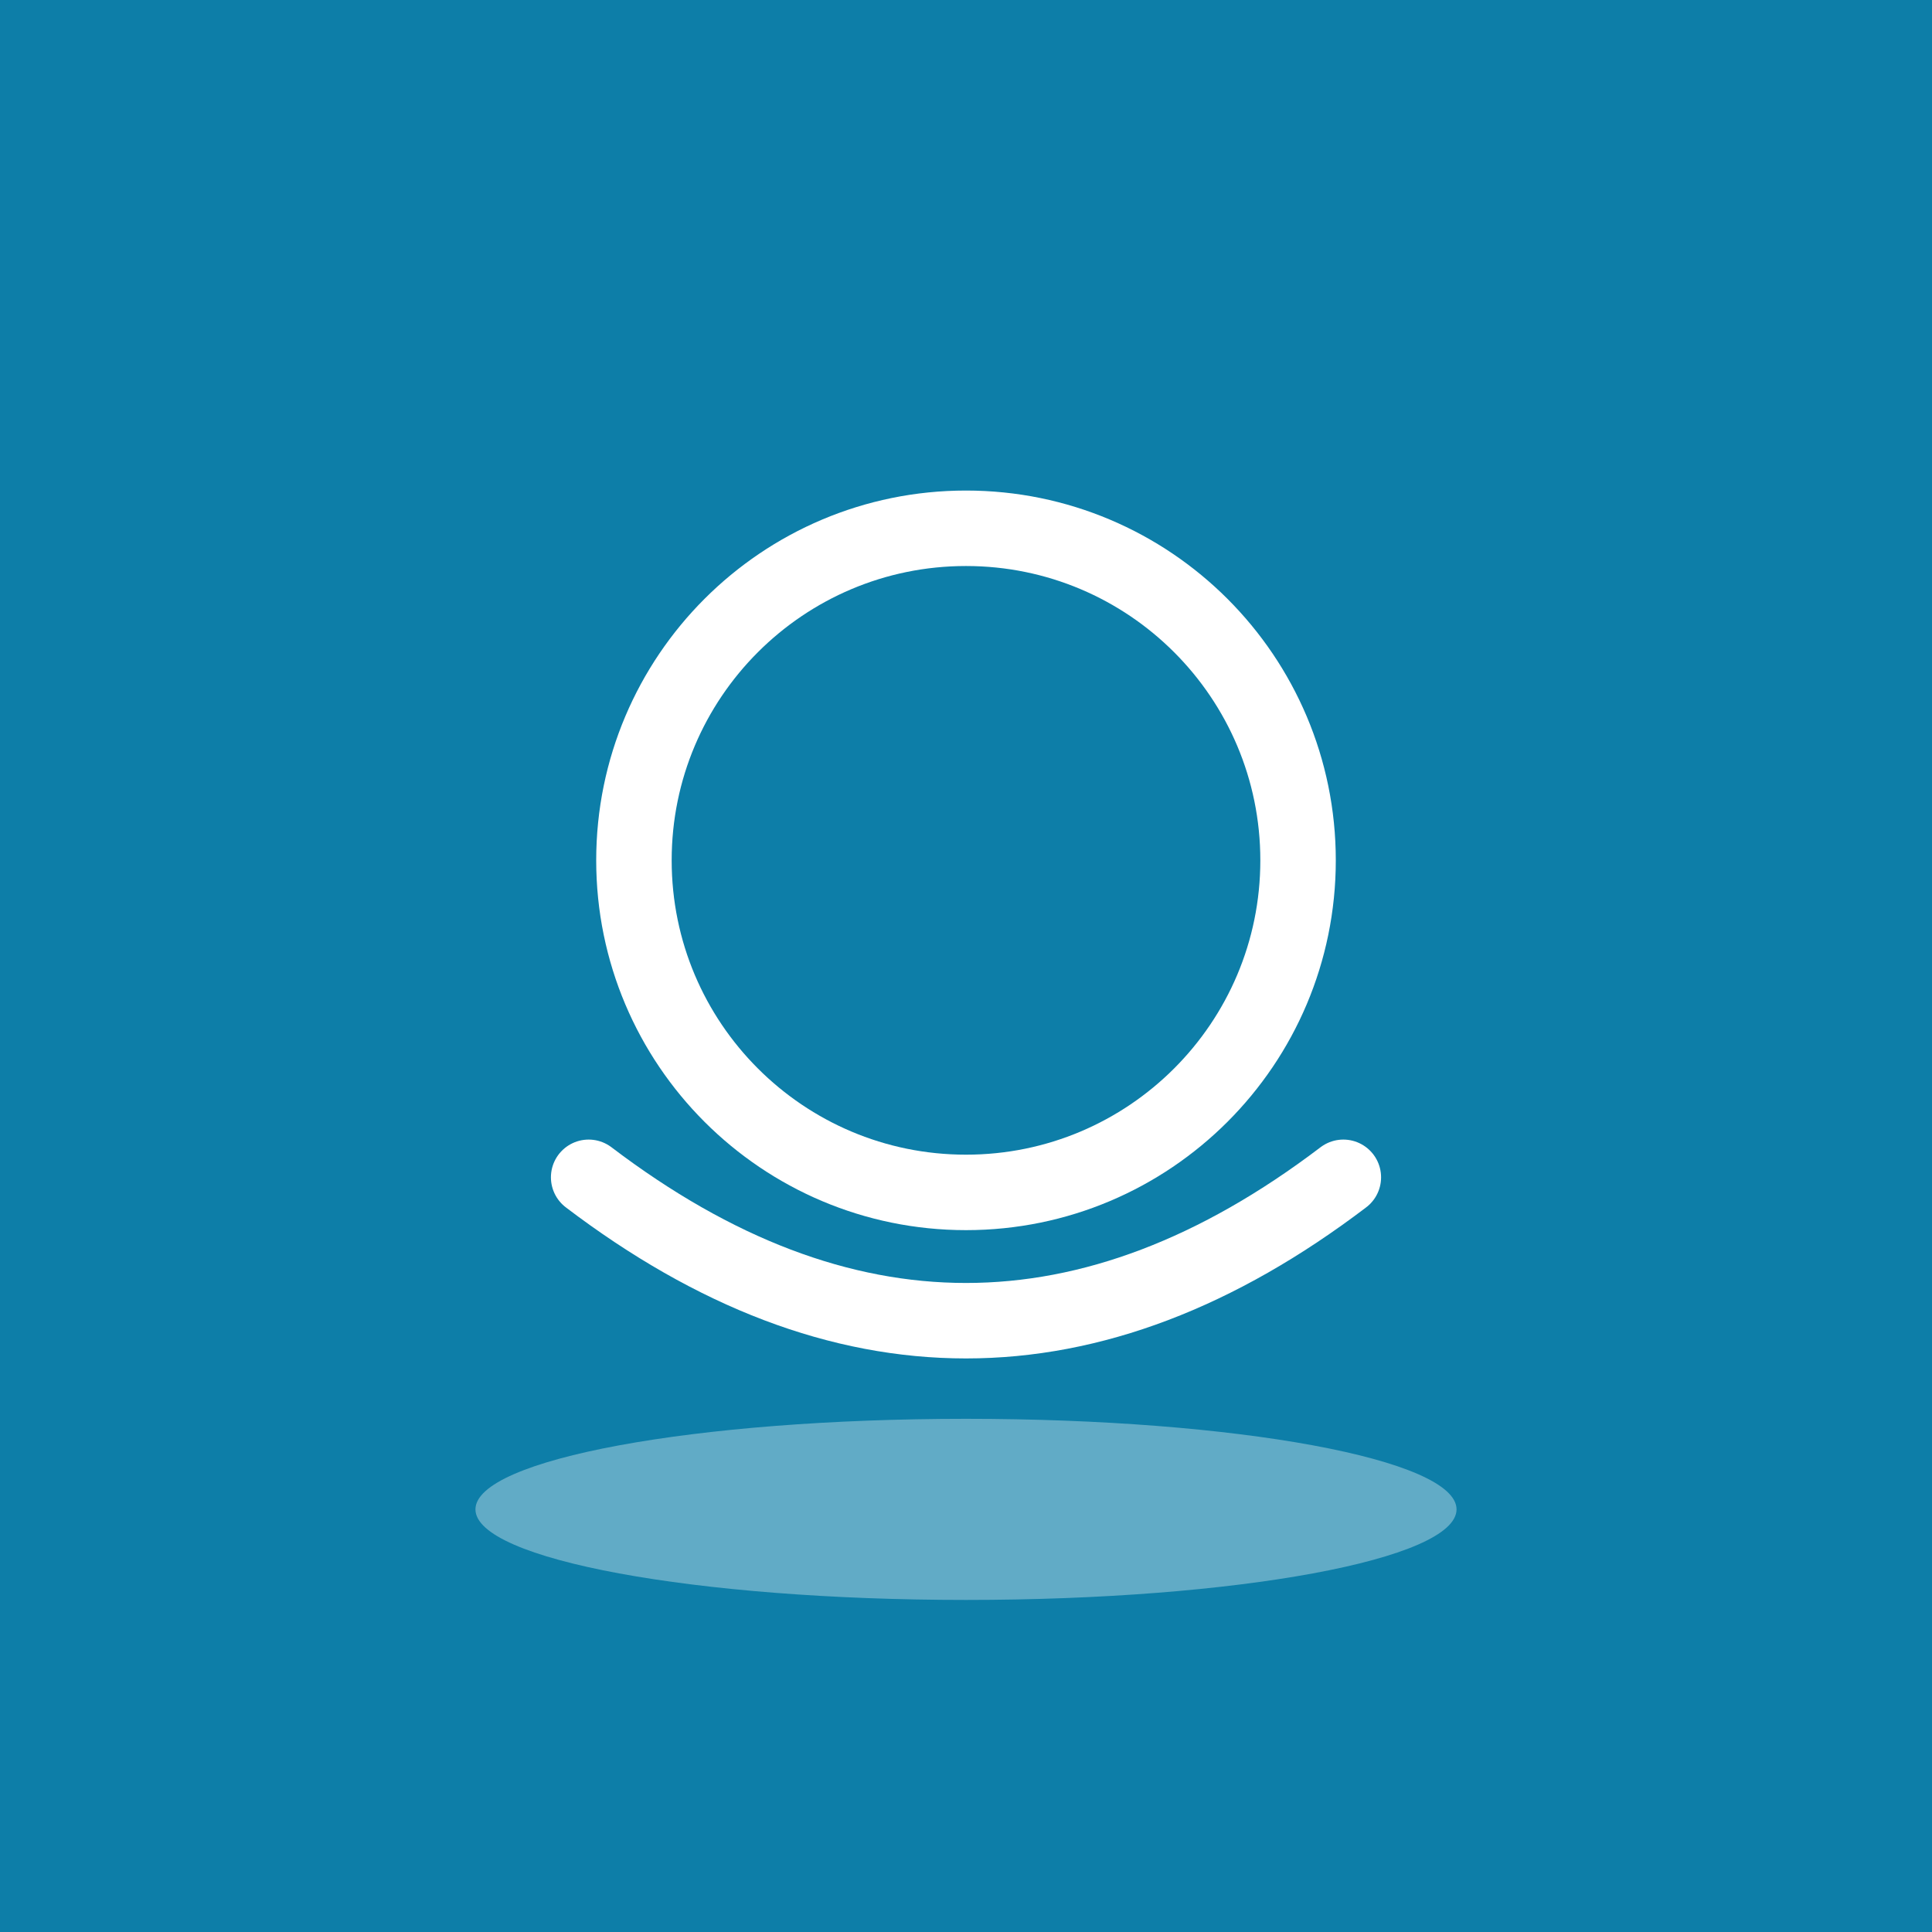
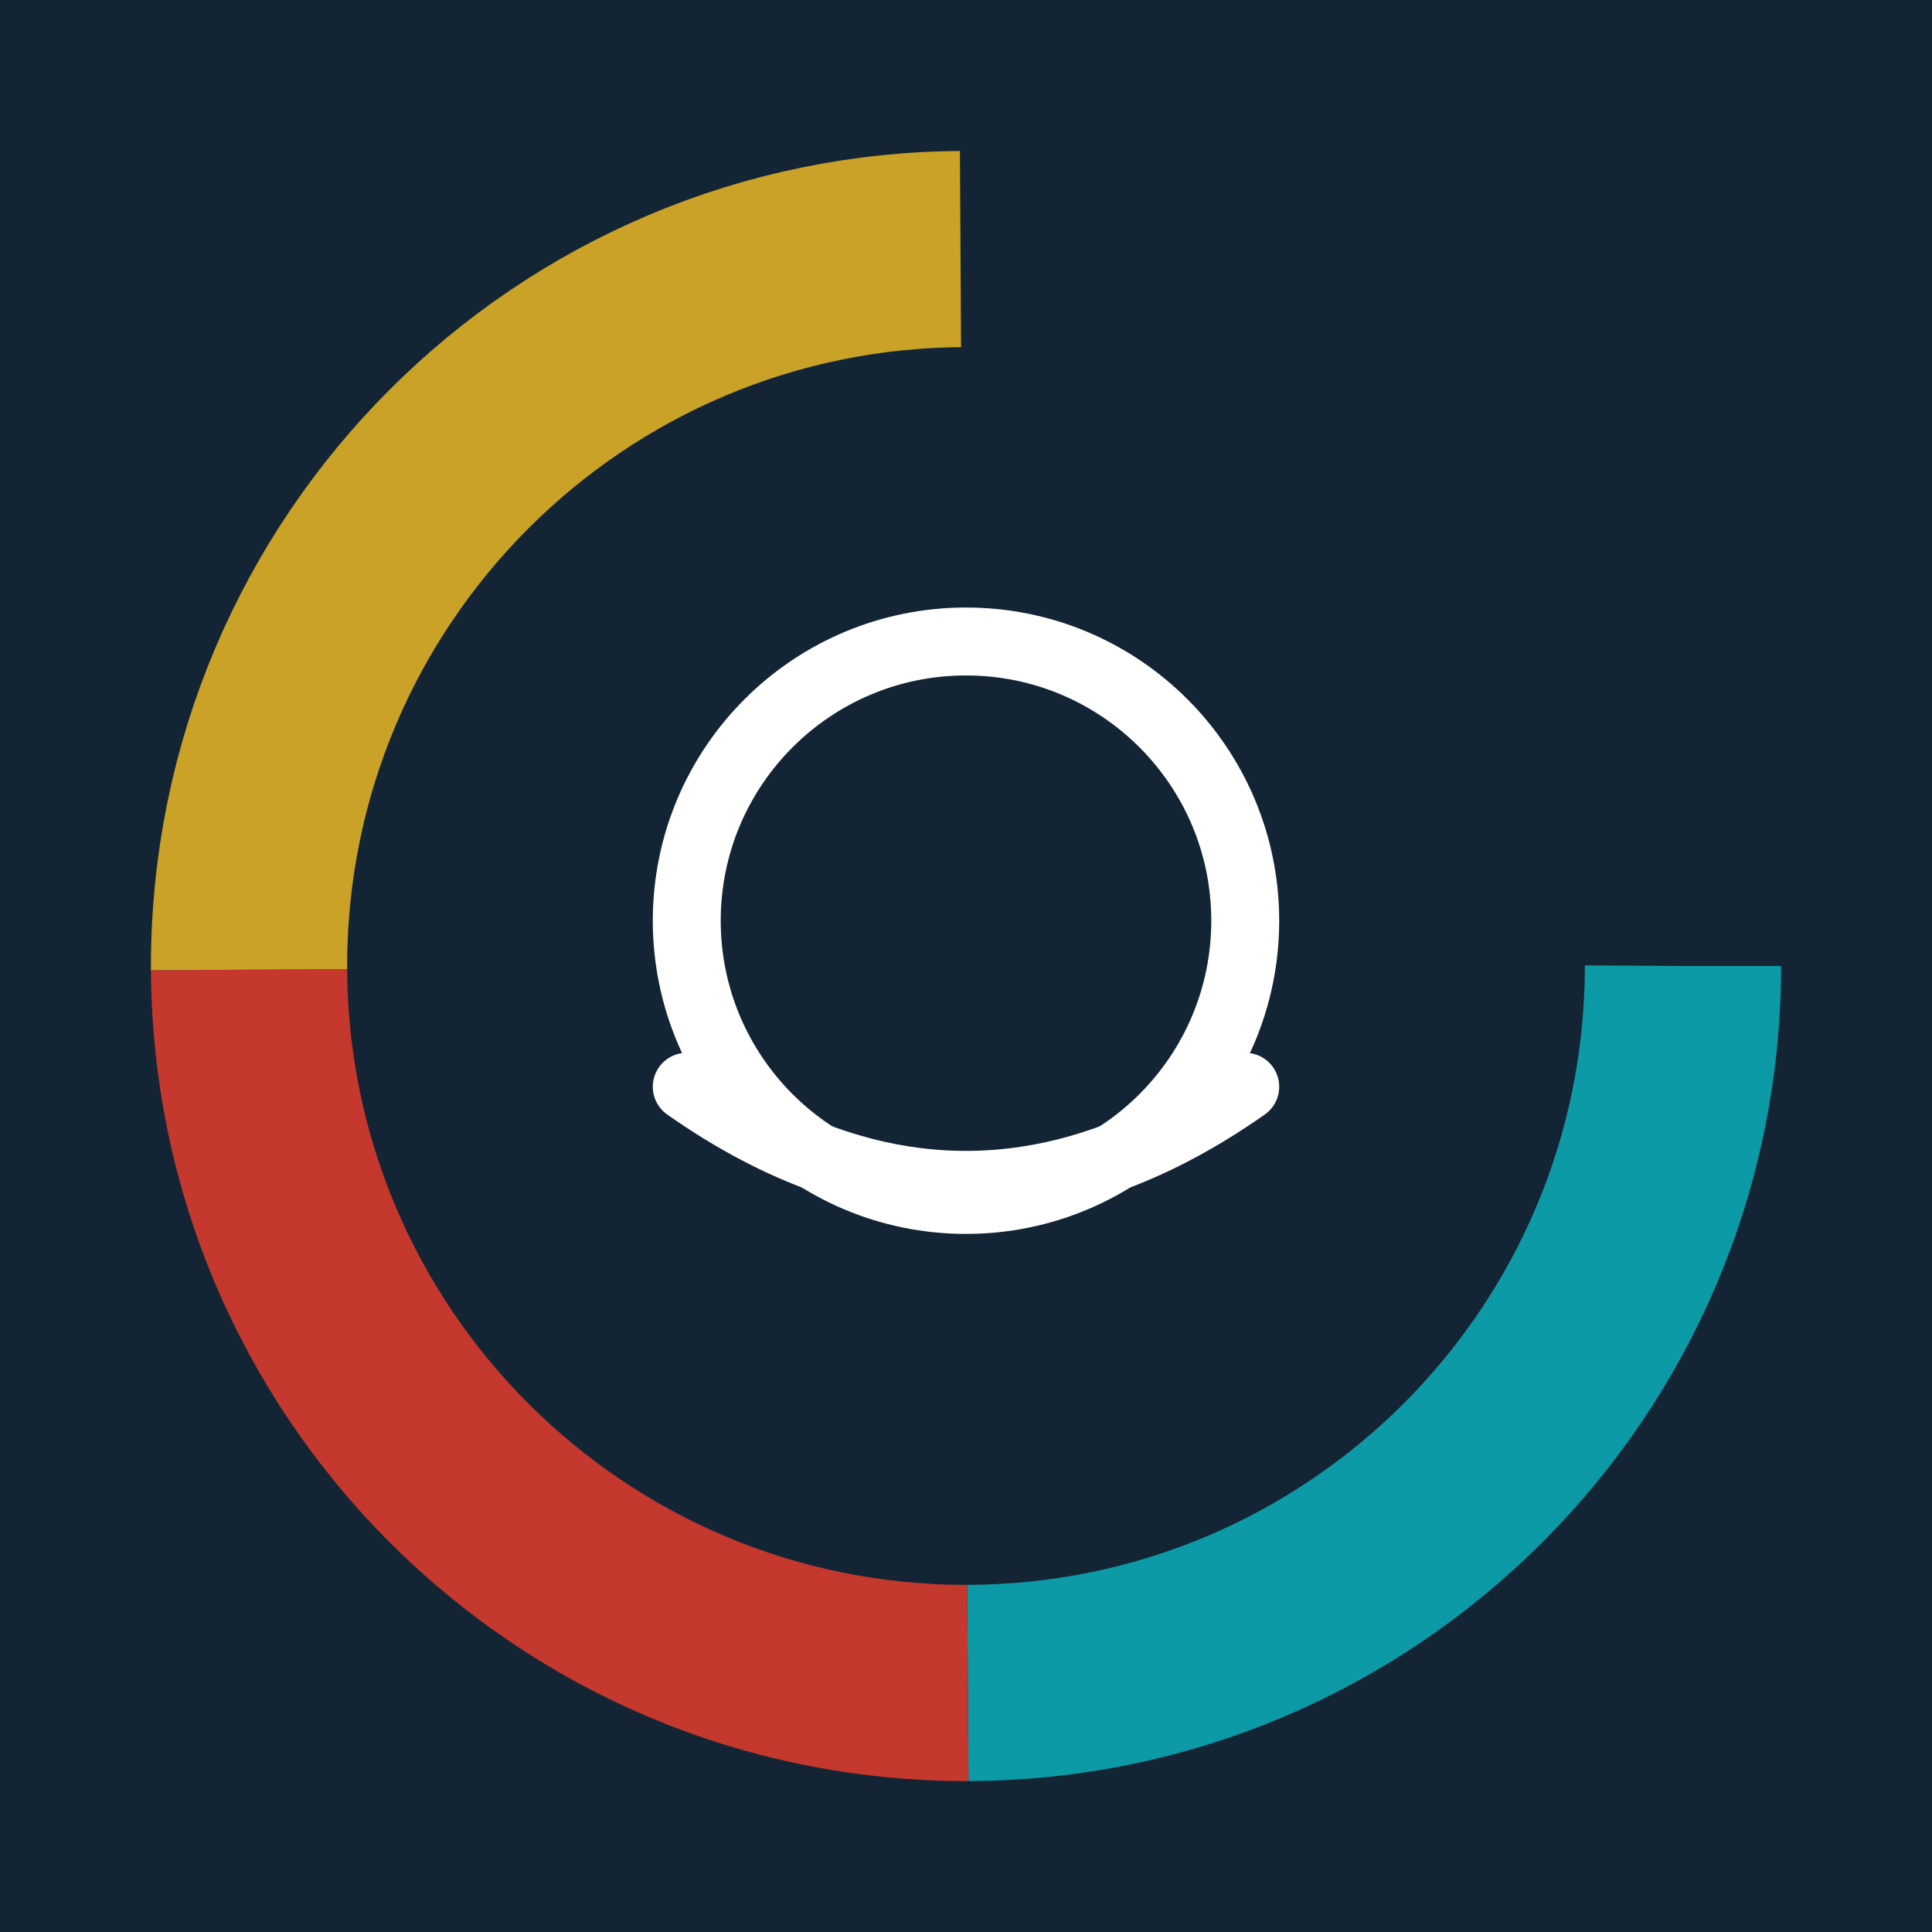
<svg xmlns="http://www.w3.org/2000/svg" viewBox="0 0 512 512" role="img" aria-label="Portail Club">
-   <rect width="512" height="512" fill="#0d7ea8" />
-   <circle cx="256" cy="228" r="88" fill="none" stroke="#fff" stroke-width="20" />
-   <path d="M156 312 Q256 388 356 312" fill="none" stroke="#fff" stroke-width="20" stroke-linecap="round" />
-   <ellipse cx="256" cy="400" rx="130" ry="24" fill="#fff" opacity="0.35" />
+   <rect width="512" height="512" fill="#132534" />
+   <circle cx="256" cy="256" r="190" fill="none" stroke="#0c9aa7" stroke-width="52" stroke-dasharray="298 900" stroke-dashoffset="0" />
+   <circle cx="256" cy="256" r="190" fill="none" stroke="#c4382e" stroke-width="52" stroke-dasharray="298 900" stroke-dashoffset="-298" />
+   <circle cx="256" cy="256" r="190" fill="none" stroke="#c9a227" stroke-width="52" stroke-dasharray="298 900" stroke-dashoffset="-596" />
+   <circle cx="256" cy="244" r="74" fill="none" stroke="#ffffff" stroke-width="18" />
+   <path d="M182 288 Q256 340 330 288" fill="none" stroke="#ffffff" stroke-width="18" stroke-linecap="round" />
</svg>
